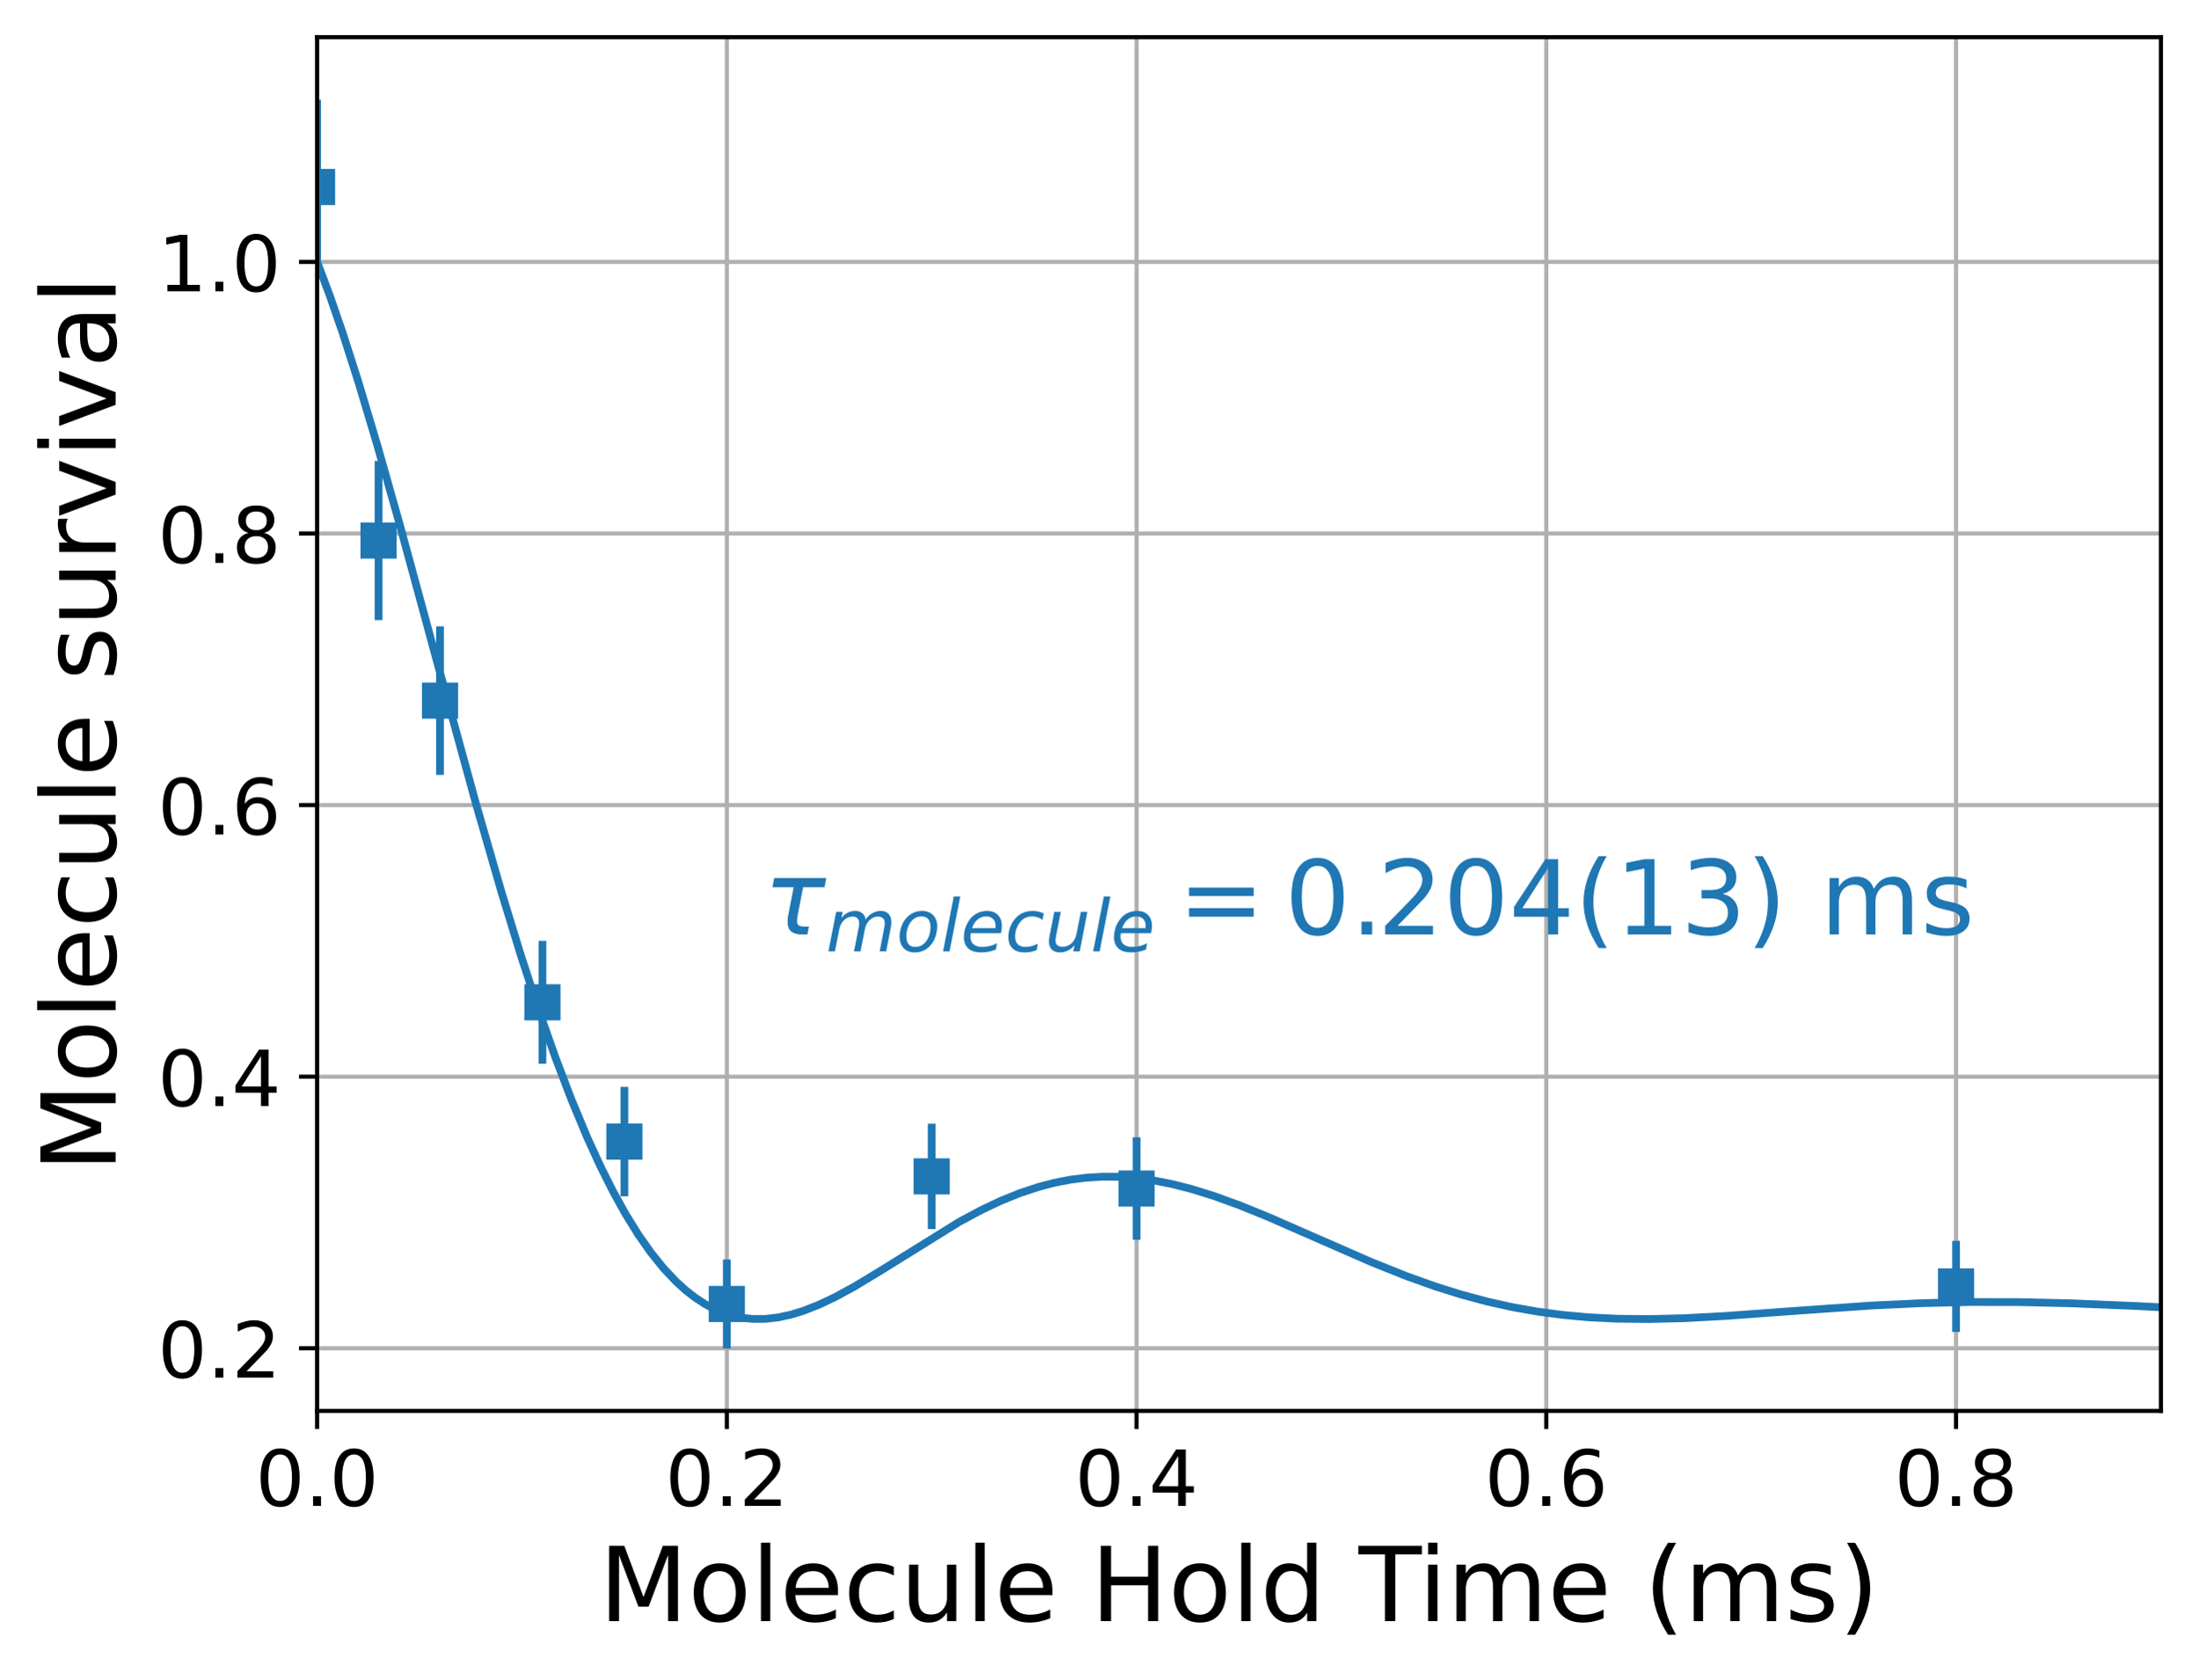
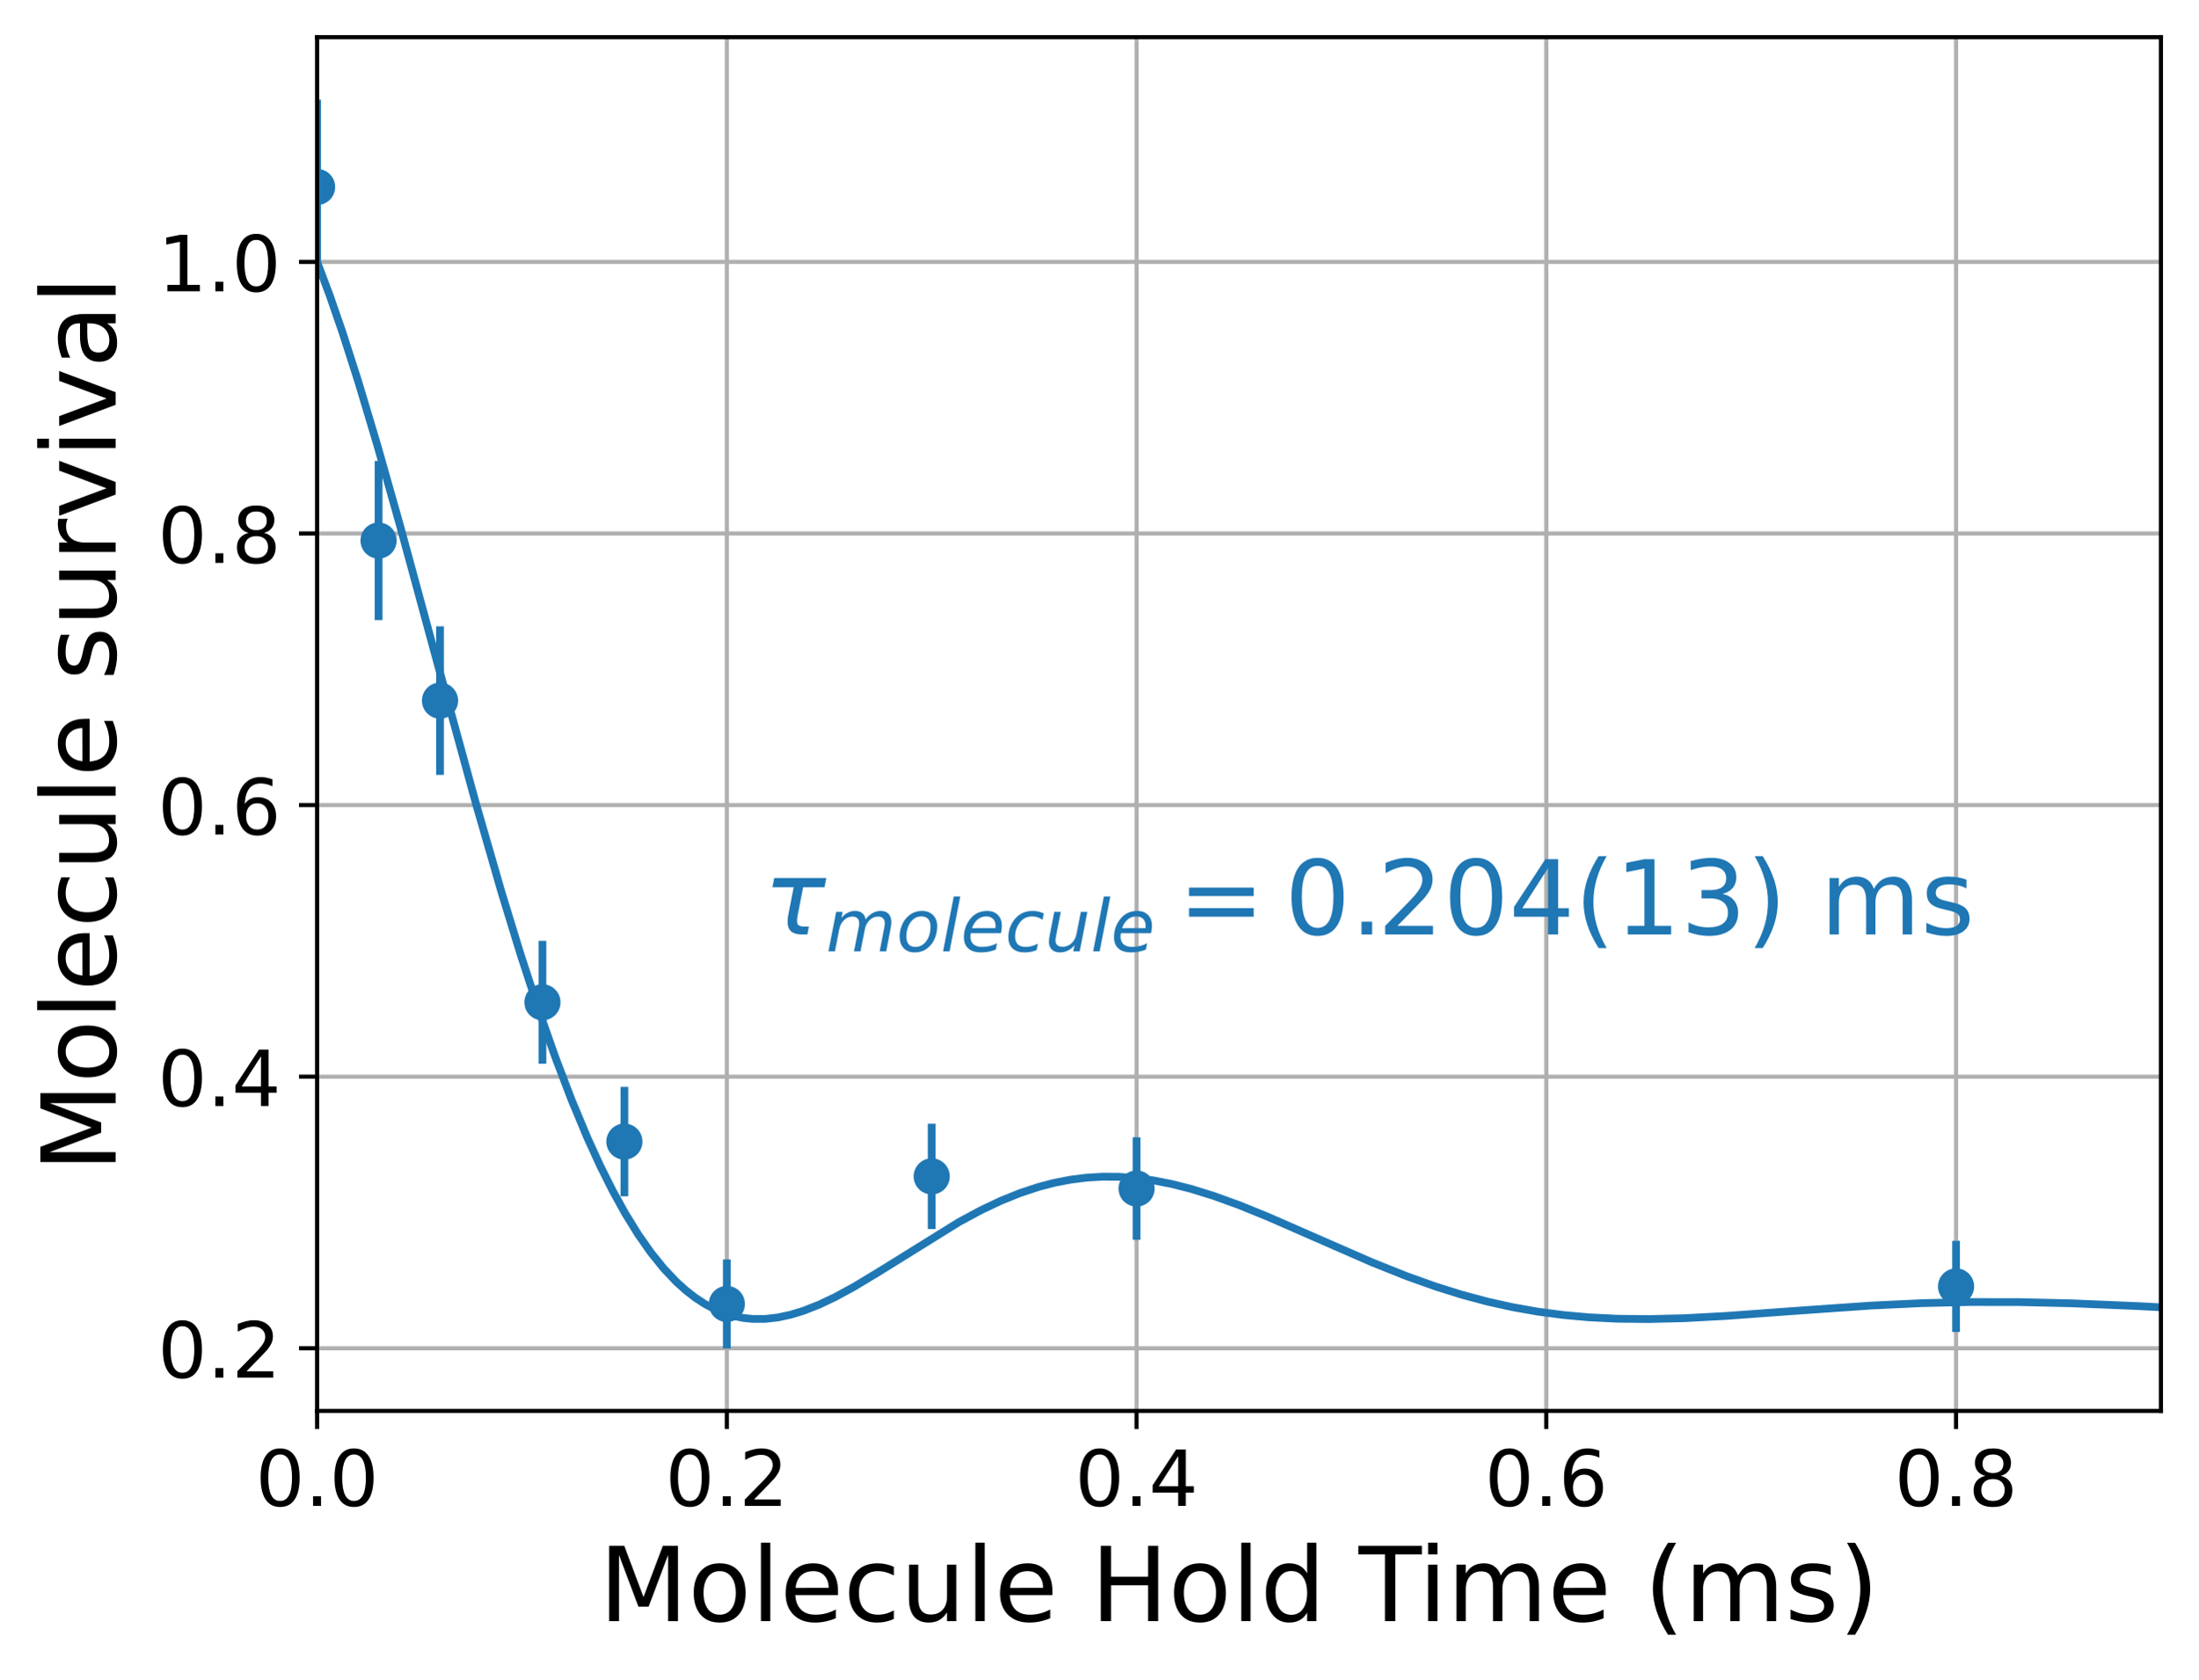
<svg xmlns="http://www.w3.org/2000/svg" xmlns:xlink="http://www.w3.org/1999/xlink" height="325.385pt" version="1.1" viewBox="0 0 425.731 325.385" width="425.731pt">
  <defs>
    <style type="text/css">*{stroke-linecap:butt;stroke-linejoin:round;}</style>
  </defs>
  <g id="figure_1">
    <g id="patch_1">
      <path d="M 0 325.385  L 425.731 325.385  L 425.731 0  L 0 0  z " style="fill:none;" />
    </g>
    <g id="axes_1">
      <g id="patch_2">
        <path d="M 61.411 273.312  L 418.531 273.312  L 418.531 7.2  L 61.411 7.2  z " style="fill:none;" />
      </g>
      <g id="matplotlib.axis_1">
        <g id="xtick_1">
          <g id="line2d_1">
            <path clip-path="url(#pee92595c7c)" d="M 61.411 273.312  L 61.411 7.2  " style="fill:none;stroke:#b0b0b0;stroke-linecap:square;stroke-width:0.8;" />
          </g>
          <g id="line2d_2">
            <defs>
              <path d="M 0 0  L 0 3.5  " id="m005f0a59be" style="stroke:#000000;stroke-width:0.8;" />
            </defs>
            <g>
              <use style="stroke:#000000;stroke-width:0.8;" x="61.411" xlink:href="#m005f0a59be" y="273.312" />
            </g>
          </g>
          <g id="text_1">
            <g transform="translate(49.48359 291.7097)scale(0.15 -0.15)">
              <defs>
                <path d="M 31.781 66.406  Q 24.172 66.406 20.328 58.906  Q 16.5 51.422 16.5 36.375  Q 16.5 21.391 20.328 13.891  Q 24.172 6.391 31.781 6.391  Q 39.453 6.391 43.281 13.891  Q 47.125 21.391 47.125 36.375  Q 47.125 51.422 43.281 58.906  Q 39.453 66.406 31.781 66.406  z M 31.781 74.219  Q 44.047 74.219 50.516 64.516  Q 56.984 54.828 56.984 36.375  Q 56.984 17.969 50.516 8.266  Q 44.047 -1.422 31.781 -1.422  Q 19.531 -1.422 13.062 8.266  Q 6.594 17.969 6.594 36.375  Q 6.594 54.828 13.062 64.516  Q 19.531 74.219 31.781 74.219  z " id="DejaVuSans-48" />
                <path d="M 10.688 12.406  L 21 12.406  L 21 0  L 10.688 0  z " id="DejaVuSans-46" />
              </defs>
              <use xlink:href="#DejaVuSans-48" />
              <use x="63.623" xlink:href="#DejaVuSans-46" />
              <use x="95.41" xlink:href="#DejaVuSans-48" />
            </g>
          </g>
        </g>
        <g id="xtick_2">
          <g id="line2d_3">
            <path clip-path="url(#pee92595c7c)" d="M 140.771 273.312  L 140.771 7.2  " style="fill:none;stroke:#b0b0b0;stroke-linecap:square;stroke-width:0.8;" />
          </g>
          <g id="line2d_4">
            <g>
              <use style="stroke:#000000;stroke-width:0.8;" x="140.771" xlink:href="#m005f0a59be" y="273.312" />
            </g>
          </g>
          <g id="text_2">
            <g transform="translate(128.8436 291.7097)scale(0.15 -0.15)">
              <defs>
                <path d="M 19.188 8.297  L 53.609 8.297  L 53.609 0  L 7.328 0  L 7.328 8.297  Q 12.938 14.109 22.625 23.891  Q 32.328 33.688 34.812 36.531  Q 39.547 41.844 41.422 45.531  Q 43.312 49.219 43.312 52.781  Q 43.312 58.594 39.234 62.25  Q 35.156 65.922 28.609 65.922  Q 23.969 65.922 18.812 64.312  Q 13.672 62.703 7.812 59.422  L 7.812 69.391  Q 13.766 71.781 18.938 73  Q 24.125 74.219 28.422 74.219  Q 39.75 74.219 46.484 68.547  Q 53.219 62.891 53.219 53.422  Q 53.219 48.922 51.531 44.891  Q 49.859 40.875 45.406 35.406  Q 44.188 33.984 37.641 27.219  Q 31.109 20.453 19.188 8.297  z " id="DejaVuSans-50" />
              </defs>
              <use xlink:href="#DejaVuSans-48" />
              <use x="63.623" xlink:href="#DejaVuSans-46" />
              <use x="95.41" xlink:href="#DejaVuSans-50" />
            </g>
          </g>
        </g>
        <g id="xtick_3">
          <g id="line2d_5">
            <path clip-path="url(#pee92595c7c)" d="M 220.131 273.312  L 220.131 7.2  " style="fill:none;stroke:#b0b0b0;stroke-linecap:square;stroke-width:0.8;" />
          </g>
          <g id="line2d_6">
            <g>
              <use style="stroke:#000000;stroke-width:0.8;" x="220.131" xlink:href="#m005f0a59be" y="273.312" />
            </g>
          </g>
          <g id="text_3">
            <g transform="translate(208.2036 291.7097)scale(0.15 -0.15)">
              <defs>
                <path d="M 37.797 64.312  L 12.891 25.391  L 37.797 25.391  z M 35.203 72.906  L 47.609 72.906  L 47.609 25.391  L 58.016 25.391  L 58.016 17.188  L 47.609 17.188  L 47.609 0  L 37.797 0  L 37.797 17.188  L 4.891 17.188  L 4.891 26.703  z " id="DejaVuSans-52" />
              </defs>
              <use xlink:href="#DejaVuSans-48" />
              <use x="63.623" xlink:href="#DejaVuSans-46" />
              <use x="95.41" xlink:href="#DejaVuSans-52" />
            </g>
          </g>
        </g>
        <g id="xtick_4">
          <g id="line2d_7">
            <path clip-path="url(#pee92595c7c)" d="M 299.491 273.312  L 299.491 7.2  " style="fill:none;stroke:#b0b0b0;stroke-linecap:square;stroke-width:0.8;" />
          </g>
          <g id="line2d_8">
            <g>
              <use style="stroke:#000000;stroke-width:0.8;" x="299.491" xlink:href="#m005f0a59be" y="273.312" />
            </g>
          </g>
          <g id="text_4">
            <g transform="translate(287.5636 291.7097)scale(0.15 -0.15)">
              <defs>
                <path d="M 33.016 40.375  Q 26.375 40.375 22.484 35.828  Q 18.609 31.297 18.609 23.391  Q 18.609 15.531 22.484 10.953  Q 26.375 6.391 33.016 6.391  Q 39.656 6.391 43.531 10.953  Q 47.406 15.531 47.406 23.391  Q 47.406 31.297 43.531 35.828  Q 39.656 40.375 33.016 40.375  z M 52.594 71.297  L 52.594 62.312  Q 48.875 64.062 45.094 64.984  Q 41.312 65.922 37.594 65.922  Q 27.828 65.922 22.672 59.328  Q 17.531 52.734 16.797 39.406  Q 19.672 43.656 24.016 45.922  Q 28.375 48.188 33.594 48.188  Q 44.578 48.188 50.953 41.516  Q 57.328 34.859 57.328 23.391  Q 57.328 12.156 50.688 5.359  Q 44.047 -1.422 33.016 -1.422  Q 20.359 -1.422 13.672 8.266  Q 6.984 17.969 6.984 36.375  Q 6.984 53.656 15.188 63.938  Q 23.391 74.219 37.203 74.219  Q 40.922 74.219 44.703 73.484  Q 48.484 72.75 52.594 71.297  z " id="DejaVuSans-54" />
              </defs>
              <use xlink:href="#DejaVuSans-48" />
              <use x="63.623" xlink:href="#DejaVuSans-46" />
              <use x="95.41" xlink:href="#DejaVuSans-54" />
            </g>
          </g>
        </g>
        <g id="xtick_5">
          <g id="line2d_9">
            <path clip-path="url(#pee92595c7c)" d="M 378.851 273.312  L 378.851 7.2  " style="fill:none;stroke:#b0b0b0;stroke-linecap:square;stroke-width:0.8;" />
          </g>
          <g id="line2d_10">
            <g>
              <use style="stroke:#000000;stroke-width:0.8;" x="378.851" xlink:href="#m005f0a59be" y="273.312" />
            </g>
          </g>
          <g id="text_5">
            <g transform="translate(366.9236 291.7097)scale(0.15 -0.15)">
              <defs>
                <path d="M 31.781 34.625  Q 24.75 34.625 20.719 30.859  Q 16.703 27.094 16.703 20.516  Q 16.703 13.922 20.719 10.156  Q 24.75 6.391 31.781 6.391  Q 38.812 6.391 42.859 10.172  Q 46.922 13.969 46.922 20.516  Q 46.922 27.094 42.891 30.859  Q 38.875 34.625 31.781 34.625  z M 21.922 38.812  Q 15.578 40.375 12.031 44.719  Q 8.5 49.078 8.5 55.328  Q 8.5 64.062 14.719 69.141  Q 20.953 74.219 31.781 74.219  Q 42.672 74.219 48.875 69.141  Q 55.078 64.062 55.078 55.328  Q 55.078 49.078 51.531 44.719  Q 48 40.375 41.703 38.812  Q 48.828 37.156 52.797 32.312  Q 56.781 27.484 56.781 20.516  Q 56.781 9.906 50.312 4.234  Q 43.844 -1.422 31.781 -1.422  Q 19.734 -1.422 13.25 4.234  Q 6.781 9.906 6.781 20.516  Q 6.781 27.484 10.781 32.312  Q 14.797 37.156 21.922 38.812  z M 18.312 54.391  Q 18.312 48.734 21.844 45.562  Q 25.391 42.391 31.781 42.391  Q 38.141 42.391 41.719 45.562  Q 45.312 48.734 45.312 54.391  Q 45.312 60.062 41.719 63.234  Q 38.141 66.406 31.781 66.406  Q 25.391 66.406 21.844 63.234  Q 18.312 60.062 18.312 54.391  z " id="DejaVuSans-56" />
              </defs>
              <use xlink:href="#DejaVuSans-48" />
              <use x="63.623" xlink:href="#DejaVuSans-46" />
              <use x="95.41" xlink:href="#DejaVuSans-56" />
            </g>
          </g>
        </g>
        <g id="text_6">
          <g transform="translate(116.0053 314.0261)scale(0.2 -0.2)">
            <defs>
              <path d="M 9.812 72.906  L 24.516 72.906  L 43.109 23.297  L 61.812 72.906  L 76.516 72.906  L 76.516 0  L 66.891 0  L 66.891 64.016  L 48.094 14.016  L 38.188 14.016  L 19.391 64.016  L 19.391 0  L 9.812 0  z " id="DejaVuSans-77" />
              <path d="M 30.609 48.391  Q 23.391 48.391 19.188 42.75  Q 14.984 37.109 14.984 27.297  Q 14.984 17.484 19.156 11.844  Q 23.344 6.203 30.609 6.203  Q 37.797 6.203 41.984 11.859  Q 46.188 17.531 46.188 27.297  Q 46.188 37.016 41.984 42.703  Q 37.797 48.391 30.609 48.391  z M 30.609 56  Q 42.328 56 49.016 48.375  Q 55.719 40.766 55.719 27.297  Q 55.719 13.875 49.016 6.219  Q 42.328 -1.422 30.609 -1.422  Q 18.844 -1.422 12.172 6.219  Q 5.516 13.875 5.516 27.297  Q 5.516 40.766 12.172 48.375  Q 18.844 56 30.609 56  z " id="DejaVuSans-111" />
              <path d="M 9.422 75.984  L 18.406 75.984  L 18.406 0  L 9.422 0  z " id="DejaVuSans-108" />
              <path d="M 56.203 29.594  L 56.203 25.203  L 14.891 25.203  Q 15.484 15.922 20.484 11.062  Q 25.484 6.203 34.422 6.203  Q 39.594 6.203 44.453 7.469  Q 49.312 8.734 54.109 11.281  L 54.109 2.781  Q 49.266 0.734 44.188 -0.344  Q 39.109 -1.422 33.891 -1.422  Q 20.797 -1.422 13.156 6.188  Q 5.516 13.812 5.516 26.812  Q 5.516 40.234 12.766 48.109  Q 20.016 56 32.328 56  Q 43.359 56 49.781 48.891  Q 56.203 41.797 56.203 29.594  z M 47.219 32.234  Q 47.125 39.594 43.094 43.984  Q 39.062 48.391 32.422 48.391  Q 24.906 48.391 20.391 44.141  Q 15.875 39.891 15.188 32.172  z " id="DejaVuSans-101" />
              <path d="M 48.781 52.594  L 48.781 44.188  Q 44.969 46.297 41.141 47.344  Q 37.312 48.391 33.406 48.391  Q 24.656 48.391 19.812 42.844  Q 14.984 37.312 14.984 27.297  Q 14.984 17.281 19.812 11.734  Q 24.656 6.203 33.406 6.203  Q 37.312 6.203 41.141 7.25  Q 44.969 8.297 48.781 10.406  L 48.781 2.094  Q 45.016 0.344 40.984 -0.531  Q 36.969 -1.422 32.422 -1.422  Q 20.062 -1.422 12.781 6.344  Q 5.516 14.109 5.516 27.297  Q 5.516 40.672 12.859 48.328  Q 20.219 56 33.016 56  Q 37.156 56 41.109 55.141  Q 45.062 54.297 48.781 52.594  z " id="DejaVuSans-99" />
              <path d="M 8.5 21.578  L 8.5 54.688  L 17.484 54.688  L 17.484 21.922  Q 17.484 14.156 20.5 10.266  Q 23.531 6.391 29.594 6.391  Q 36.859 6.391 41.078 11.031  Q 45.312 15.672 45.312 23.688  L 45.312 54.688  L 54.297 54.688  L 54.297 0  L 45.312 0  L 45.312 8.406  Q 42.047 3.422 37.719 1  Q 33.406 -1.422 27.688 -1.422  Q 18.266 -1.422 13.375 4.438  Q 8.5 10.297 8.5 21.578  z M 31.109 56  z " id="DejaVuSans-117" />
              <path id="DejaVuSans-32" />
              <path d="M 9.812 72.906  L 19.672 72.906  L 19.672 43.016  L 55.516 43.016  L 55.516 72.906  L 65.375 72.906  L 65.375 0  L 55.516 0  L 55.516 34.719  L 19.672 34.719  L 19.672 0  L 9.812 0  z " id="DejaVuSans-72" />
              <path d="M 45.406 46.391  L 45.406 75.984  L 54.391 75.984  L 54.391 0  L 45.406 0  L 45.406 8.203  Q 42.578 3.328 38.25 0.953  Q 33.938 -1.422 27.875 -1.422  Q 17.969 -1.422 11.734 6.484  Q 5.516 14.406 5.516 27.297  Q 5.516 40.188 11.734 48.094  Q 17.969 56 27.875 56  Q 33.938 56 38.25 53.625  Q 42.578 51.266 45.406 46.391  z M 14.797 27.297  Q 14.797 17.391 18.875 11.75  Q 22.953 6.109 30.078 6.109  Q 37.203 6.109 41.297 11.75  Q 45.406 17.391 45.406 27.297  Q 45.406 37.203 41.297 42.844  Q 37.203 48.484 30.078 48.484  Q 22.953 48.484 18.875 42.844  Q 14.797 37.203 14.797 27.297  z " id="DejaVuSans-100" />
              <path d="M -0.297 72.906  L 61.375 72.906  L 61.375 64.594  L 35.5 64.594  L 35.5 0  L 25.594 0  L 25.594 64.594  L -0.297 64.594  z " id="DejaVuSans-84" />
              <path d="M 9.422 54.688  L 18.406 54.688  L 18.406 0  L 9.422 0  z M 9.422 75.984  L 18.406 75.984  L 18.406 64.594  L 9.422 64.594  z " id="DejaVuSans-105" />
              <path d="M 52 44.188  Q 55.375 50.25 60.062 53.125  Q 64.75 56 71.094 56  Q 79.641 56 84.281 50.016  Q 88.922 44.047 88.922 33.016  L 88.922 0  L 79.891 0  L 79.891 32.719  Q 79.891 40.578 77.094 44.375  Q 74.312 48.188 68.609 48.188  Q 61.625 48.188 57.562 43.547  Q 53.516 38.922 53.516 30.906  L 53.516 0  L 44.484 0  L 44.484 32.719  Q 44.484 40.625 41.703 44.406  Q 38.922 48.188 33.109 48.188  Q 26.219 48.188 22.156 43.531  Q 18.109 38.875 18.109 30.906  L 18.109 0  L 9.078 0  L 9.078 54.688  L 18.109 54.688  L 18.109 46.188  Q 21.188 51.219 25.484 53.609  Q 29.781 56 35.688 56  Q 41.656 56 45.828 52.969  Q 50 49.953 52 44.188  z " id="DejaVuSans-109" />
              <path d="M 31 75.875  Q 24.469 64.656 21.281 53.656  Q 18.109 42.672 18.109 31.391  Q 18.109 20.125 21.312 9.062  Q 24.516 -2 31 -13.188  L 23.188 -13.188  Q 15.875 -1.703 12.234 9.375  Q 8.594 20.453 8.594 31.391  Q 8.594 42.281 12.203 53.312  Q 15.828 64.359 23.188 75.875  z " id="DejaVuSans-40" />
              <path d="M 44.281 53.078  L 44.281 44.578  Q 40.484 46.531 36.375 47.5  Q 32.281 48.484 27.875 48.484  Q 21.188 48.484 17.844 46.438  Q 14.5 44.391 14.5 40.281  Q 14.5 37.156 16.891 35.375  Q 19.281 33.594 26.516 31.984  L 29.594 31.297  Q 39.156 29.25 43.188 25.516  Q 47.219 21.781 47.219 15.094  Q 47.219 7.469 41.188 3.016  Q 35.156 -1.422 24.609 -1.422  Q 20.219 -1.422 15.453 -0.562  Q 10.688 0.297 5.422 2  L 5.422 11.281  Q 10.406 8.688 15.234 7.391  Q 20.062 6.109 24.812 6.109  Q 31.156 6.109 34.562 8.281  Q 37.984 10.453 37.984 14.406  Q 37.984 18.062 35.516 20.016  Q 33.062 21.969 24.703 23.781  L 21.578 24.516  Q 13.234 26.266 9.516 29.906  Q 5.812 33.547 5.812 39.891  Q 5.812 47.609 11.281 51.797  Q 16.75 56 26.812 56  Q 31.781 56 36.172 55.266  Q 40.578 54.547 44.281 53.078  z " id="DejaVuSans-115" />
              <path d="M 8.016 75.875  L 15.828 75.875  Q 23.141 64.359 26.781 53.312  Q 30.422 42.281 30.422 31.391  Q 30.422 20.453 26.781 9.375  Q 23.141 -1.703 15.828 -13.188  L 8.016 -13.188  Q 14.5 -2 17.703 9.062  Q 20.906 20.125 20.906 31.391  Q 20.906 42.672 17.703 53.656  Q 14.5 64.656 8.016 75.875  z " id="DejaVuSans-41" />
            </defs>
            <use xlink:href="#DejaVuSans-77" />
            <use x="86.279" xlink:href="#DejaVuSans-111" />
            <use x="147.461" xlink:href="#DejaVuSans-108" />
            <use x="175.244" xlink:href="#DejaVuSans-101" />
            <use x="236.768" xlink:href="#DejaVuSans-99" />
            <use x="291.748" xlink:href="#DejaVuSans-117" />
            <use x="355.127" xlink:href="#DejaVuSans-108" />
            <use x="382.91" xlink:href="#DejaVuSans-101" />
            <use x="444.434" xlink:href="#DejaVuSans-32" />
            <use x="476.221" xlink:href="#DejaVuSans-72" />
            <use x="551.416" xlink:href="#DejaVuSans-111" />
            <use x="612.598" xlink:href="#DejaVuSans-108" />
            <use x="640.381" xlink:href="#DejaVuSans-100" />
            <use x="703.857" xlink:href="#DejaVuSans-32" />
            <use x="735.645" xlink:href="#DejaVuSans-84" />
            <use x="793.604" xlink:href="#DejaVuSans-105" />
            <use x="821.387" xlink:href="#DejaVuSans-109" />
            <use x="918.799" xlink:href="#DejaVuSans-101" />
            <use x="980.322" xlink:href="#DejaVuSans-32" />
            <use x="1012.109" xlink:href="#DejaVuSans-40" />
            <use x="1051.123" xlink:href="#DejaVuSans-109" />
            <use x="1148.535" xlink:href="#DejaVuSans-115" />
            <use x="1200.635" xlink:href="#DejaVuSans-41" />
          </g>
        </g>
      </g>
      <g id="matplotlib.axis_2">
        <g id="ytick_1">
          <g id="line2d_11">
            <path clip-path="url(#pee92595c7c)" d="M 61.411 261.175  L 418.531 261.175  " style="fill:none;stroke:#b0b0b0;stroke-linecap:square;stroke-width:0.8;" />
          </g>
          <g id="line2d_12">
            <defs>
              <path d="M 0 0  L -3.5 0  " id="mc3ce260a5b" style="stroke:#000000;stroke-width:0.8;" />
            </defs>
            <g>
              <use style="stroke:#000000;stroke-width:0.8;" x="61.411" xlink:href="#mc3ce260a5b" y="261.175" />
            </g>
          </g>
          <g id="text_7">
            <g transform="translate(30.55625 266.8743)scale(0.15 -0.15)">
              <use xlink:href="#DejaVuSans-48" />
              <use x="63.623" xlink:href="#DejaVuSans-46" />
              <use x="95.41" xlink:href="#DejaVuSans-50" />
            </g>
          </g>
        </g>
        <g id="ytick_2">
          <g id="line2d_13">
            <path clip-path="url(#pee92595c7c)" d="M 61.411 208.564  L 418.531 208.564  " style="fill:none;stroke:#b0b0b0;stroke-linecap:square;stroke-width:0.8;" />
          </g>
          <g id="line2d_14">
            <g>
              <use style="stroke:#000000;stroke-width:0.8;" x="61.411" xlink:href="#mc3ce260a5b" y="208.564" />
            </g>
          </g>
          <g id="text_8">
            <g transform="translate(30.55625 214.2628)scale(0.15 -0.15)">
              <use xlink:href="#DejaVuSans-48" />
              <use x="63.623" xlink:href="#DejaVuSans-46" />
              <use x="95.41" xlink:href="#DejaVuSans-52" />
            </g>
          </g>
        </g>
        <g id="ytick_3">
          <g id="line2d_15">
            <path clip-path="url(#pee92595c7c)" d="M 61.411 155.952  L 418.531 155.952  " style="fill:none;stroke:#b0b0b0;stroke-linecap:square;stroke-width:0.8;" />
          </g>
          <g id="line2d_16">
            <g>
              <use style="stroke:#000000;stroke-width:0.8;" x="61.411" xlink:href="#mc3ce260a5b" y="155.952" />
            </g>
          </g>
          <g id="text_9">
            <g transform="translate(30.55625 161.6513)scale(0.15 -0.15)">
              <use xlink:href="#DejaVuSans-48" />
              <use x="63.623" xlink:href="#DejaVuSans-46" />
              <use x="95.41" xlink:href="#DejaVuSans-54" />
            </g>
          </g>
        </g>
        <g id="ytick_4">
          <g id="line2d_17">
            <path clip-path="url(#pee92595c7c)" d="M 61.411 103.341  L 418.531 103.341  " style="fill:none;stroke:#b0b0b0;stroke-linecap:square;stroke-width:0.8;" />
          </g>
          <g id="line2d_18">
            <g>
              <use style="stroke:#000000;stroke-width:0.8;" x="61.411" xlink:href="#mc3ce260a5b" y="103.341" />
            </g>
          </g>
          <g id="text_10">
            <g transform="translate(30.55625 109.0398)scale(0.15 -0.15)">
              <use xlink:href="#DejaVuSans-48" />
              <use x="63.623" xlink:href="#DejaVuSans-46" />
              <use x="95.41" xlink:href="#DejaVuSans-56" />
            </g>
          </g>
        </g>
        <g id="ytick_5">
          <g id="line2d_19">
            <path clip-path="url(#pee92595c7c)" d="M 61.411 50.729  L 418.531 50.729  " style="fill:none;stroke:#b0b0b0;stroke-linecap:square;stroke-width:0.8;" />
          </g>
          <g id="line2d_20">
            <g>
              <use style="stroke:#000000;stroke-width:0.8;" x="61.411" xlink:href="#mc3ce260a5b" y="50.729" />
            </g>
          </g>
          <g id="text_11">
            <g transform="translate(30.55625 56.42825)scale(0.15 -0.15)">
              <defs>
                <path d="M 12.406 8.297  L 28.516 8.297  L 28.516 63.922  L 10.984 60.406  L 10.984 69.391  L 28.422 72.906  L 38.281 72.906  L 38.281 8.297  L 54.391 8.297  L 54.391 0  L 12.406 0  z " id="DejaVuSans-49" />
              </defs>
              <use xlink:href="#DejaVuSans-49" />
              <use x="63.623" xlink:href="#DejaVuSans-46" />
              <use x="95.41" xlink:href="#DejaVuSans-48" />
            </g>
          </g>
        </g>
        <g id="text_12">
          <g transform="translate(22.39688 227.0591)rotate(-90)scale(0.2 -0.2)">
            <defs>
              <path d="M 41.109 46.297  Q 39.594 47.172 37.812 47.578  Q 36.031 48 33.891 48  Q 26.266 48 22.188 43.047  Q 18.109 38.094 18.109 28.812  L 18.109 0  L 9.078 0  L 9.078 54.688  L 18.109 54.688  L 18.109 46.188  Q 20.953 51.172 25.484 53.578  Q 30.031 56 36.531 56  Q 37.453 56 38.578 55.875  Q 39.703 55.766 41.062 55.516  z " id="DejaVuSans-114" />
              <path d="M 2.984 54.688  L 12.5 54.688  L 29.594 8.797  L 46.688 54.688  L 56.203 54.688  L 35.688 0  L 23.484 0  z " id="DejaVuSans-118" />
              <path d="M 34.281 27.484  Q 23.391 27.484 19.188 25  Q 14.984 22.516 14.984 16.5  Q 14.984 11.719 18.141 8.906  Q 21.297 6.109 26.703 6.109  Q 34.188 6.109 38.703 11.406  Q 43.219 16.703 43.219 25.484  L 43.219 27.484  z M 52.203 31.203  L 52.203 0  L 43.219 0  L 43.219 8.297  Q 40.141 3.328 35.547 0.953  Q 30.953 -1.422 24.312 -1.422  Q 15.922 -1.422 10.953 3.297  Q 6 8.016 6 15.922  Q 6 25.141 12.172 29.828  Q 18.359 34.516 30.609 34.516  L 43.219 34.516  L 43.219 35.406  Q 43.219 41.609 39.141 45  Q 35.062 48.391 27.688 48.391  Q 23 48.391 18.547 47.266  Q 14.109 46.141 10.016 43.891  L 10.016 52.203  Q 14.938 54.109 19.578 55.047  Q 24.219 56 28.609 56  Q 40.484 56 46.344 49.844  Q 52.203 43.703 52.203 31.203  z " id="DejaVuSans-97" />
            </defs>
            <use xlink:href="#DejaVuSans-77" />
            <use x="86.279" xlink:href="#DejaVuSans-111" />
            <use x="147.461" xlink:href="#DejaVuSans-108" />
            <use x="175.244" xlink:href="#DejaVuSans-101" />
            <use x="236.768" xlink:href="#DejaVuSans-99" />
            <use x="291.748" xlink:href="#DejaVuSans-117" />
            <use x="355.127" xlink:href="#DejaVuSans-108" />
            <use x="382.91" xlink:href="#DejaVuSans-101" />
            <use x="444.434" xlink:href="#DejaVuSans-32" />
            <use x="476.221" xlink:href="#DejaVuSans-115" />
            <use x="528.32" xlink:href="#DejaVuSans-117" />
            <use x="591.699" xlink:href="#DejaVuSans-114" />
            <use x="632.812" xlink:href="#DejaVuSans-118" />
            <use x="691.992" xlink:href="#DejaVuSans-105" />
            <use x="719.775" xlink:href="#DejaVuSans-118" />
            <use x="778.955" xlink:href="#DejaVuSans-97" />
            <use x="840.234" xlink:href="#DejaVuSans-108" />
          </g>
        </g>
      </g>
      <g id="LineCollection_1">
        <path clip-path="url(#pee92595c7c)" d="M 61.411 53.142  L 61.411 19.296  " style="fill:none;stroke:#1f77b4;stroke-width:1.5;" />
        <path clip-path="url(#pee92595c7c)" d="M 73.315 120.124  L 73.315 89.293  " style="fill:none;stroke:#1f77b4;stroke-width:1.5;" />
        <path clip-path="url(#pee92595c7c)" d="M 85.219 150.111  L 85.219 121.323  " style="fill:none;stroke:#1f77b4;stroke-width:1.5;" />
        <path clip-path="url(#pee92595c7c)" d="M 105.059 206.053  L 105.059 182.254  " style="fill:none;stroke:#1f77b4;stroke-width:1.5;" />
        <path clip-path="url(#pee92595c7c)" d="M 120.931 231.735  L 120.931 210.543  " style="fill:none;stroke:#1f77b4;stroke-width:1.5;" />
        <path clip-path="url(#pee92595c7c)" d="M 140.771 261.216  L 140.771 243.968  " style="fill:none;stroke:#1f77b4;stroke-width:1.5;" />
        <path clip-path="url(#pee92595c7c)" d="M 180.451 238.076  L 180.451 217.675  " style="fill:none;stroke:#1f77b4;stroke-width:1.5;" />
        <path clip-path="url(#pee92595c7c)" d="M 220.131 240.158  L 220.131 220.303  " style="fill:none;stroke:#1f77b4;stroke-width:1.5;" />
        <path clip-path="url(#pee92595c7c)" d="M 378.851 258.02  L 378.851 240.367  " style="fill:none;stroke:#1f77b4;stroke-width:1.5;" />
      </g>
      <g id="line2d_21">
        <path clip-path="url(#pee92595c7c)" d="M 61.411 50.729  L 63.874 57.278  L 66.336 64.403  L 69.414 74.006  L 73.108 86.363  L 77.418 101.612  L 84.806 128.781  L 92.194 155.723  L 97.119 172.794  L 100.813 184.86  L 104.507 196.149  L 107.585 204.888  L 110.663 212.969  L 113.742 220.355  L 116.204 225.746  L 118.667 230.67  L 121.13 235.123  L 123.592 239.104  L 126.055 242.619  L 128.517 245.675  L 130.98 248.283  L 132.827 249.953  L 134.674 251.387  L 136.521 252.591  L 138.368 253.574  L 140.215 254.346  L 142.062 254.915  L 143.909 255.292  L 145.756 255.487  L 148.218 255.484  L 150.681 255.203  L 153.144 254.673  L 155.606 253.92  L 158.685 252.709  L 161.763 251.247  L 165.457 249.236  L 170.382 246.26  L 185.773 236.7  L 190.083 234.386  L 193.777 232.637  L 197.471 231.139  L 201.165 229.914  L 204.243 229.114  L 207.321 228.518  L 210.4 228.128  L 213.478 227.942  L 216.556 227.956  L 219.634 228.161  L 223.328 228.645  L 227.022 229.37  L 230.716 230.311  L 235.026 231.646  L 239.951 233.429  L 245.492 235.676  L 254.111 239.451  L 265.809 244.565  L 272.581 247.265  L 278.122 249.238  L 283.047 250.78  L 287.972 252.104  L 292.897 253.203  L 297.823 254.075  L 302.748 254.728  L 307.673 255.174  L 313.214 255.451  L 319.371 255.516  L 326.143 255.35  L 334.146 254.924  L 347.075 253.974  L 362.467 252.896  L 372.317 252.432  L 381.552 252.218  L 390.787 252.224  L 401.253 252.464  L 414.182 253.009  L 426.731 253.667  L 426.731 253.667  " style="fill:none;stroke:#1f77b4;stroke-linecap:square;stroke-width:1.5;" />
      </g>
      <g id="line2d_22">
        <defs>
-           <path d="M -3 3  L 3 3  L 3 -3  L -3 -3  z " id="m9e0ac68bfd" style="stroke:#1f77b4;stroke-linejoin:miter;" />
+           <path d="M 0 3  C 0.796 3 1.559 2.684 2.121 2.121  C 2.684 1.559 3 0.796 3 0  C 3 -0.796 2.684 -1.559 2.121 -2.121  C 1.559 -2.684 0.796 -3 0 -3  C -0.796 -3 -1.559 -2.684 -2.121 -2.121  C -2.684 -1.559 -3 -0.796 -3 0  C -3 0.796 -2.684 1.559 -2.121 2.121  C -1.559 2.684 -0.796 3 0 3  z " id="mcb2457e3ba" style="stroke:#1f77b4;" />
        </defs>
        <g clip-path="url(#pee92595c7c)">
-           <use style="fill:#1f77b4;stroke:#1f77b4;stroke-linejoin:miter;" x="61.411" xlink:href="#m9e0ac68bfd" y="36.219" />
-           <use style="fill:#1f77b4;stroke:#1f77b4;stroke-linejoin:miter;" x="73.315" xlink:href="#m9e0ac68bfd" y="104.708" />
-           <use style="fill:#1f77b4;stroke:#1f77b4;stroke-linejoin:miter;" x="85.219" xlink:href="#m9e0ac68bfd" y="135.717" />
-           <use style="fill:#1f77b4;stroke:#1f77b4;stroke-linejoin:miter;" x="105.059" xlink:href="#m9e0ac68bfd" y="194.153" />
-           <use style="fill:#1f77b4;stroke:#1f77b4;stroke-linejoin:miter;" x="120.931" xlink:href="#m9e0ac68bfd" y="221.139" />
-           <use style="fill:#1f77b4;stroke:#1f77b4;stroke-linejoin:miter;" x="140.771" xlink:href="#m9e0ac68bfd" y="252.592" />
-           <use style="fill:#1f77b4;stroke:#1f77b4;stroke-linejoin:miter;" x="180.451" xlink:href="#m9e0ac68bfd" y="227.876" />
-           <use style="fill:#1f77b4;stroke:#1f77b4;stroke-linejoin:miter;" x="220.131" xlink:href="#m9e0ac68bfd" y="230.231" />
-           <use style="fill:#1f77b4;stroke:#1f77b4;stroke-linejoin:miter;" x="378.851" xlink:href="#m9e0ac68bfd" y="249.194" />
+           <use style="fill:#1f77b4;stroke:#1f77b4;" x="61.411" xlink:href="#mcb2457e3ba" y="36.219" />
+           <use style="fill:#1f77b4;stroke:#1f77b4;" x="73.315" xlink:href="#mcb2457e3ba" y="104.708" />
+           <use style="fill:#1f77b4;stroke:#1f77b4;" x="85.219" xlink:href="#mcb2457e3ba" y="135.717" />
+           <use style="fill:#1f77b4;stroke:#1f77b4;" x="105.059" xlink:href="#mcb2457e3ba" y="194.153" />
+           <use style="fill:#1f77b4;stroke:#1f77b4;" x="120.931" xlink:href="#mcb2457e3ba" y="221.139" />
+           <use style="fill:#1f77b4;stroke:#1f77b4;" x="140.771" xlink:href="#mcb2457e3ba" y="252.592" />
+           <use style="fill:#1f77b4;stroke:#1f77b4;" x="180.451" xlink:href="#mcb2457e3ba" y="227.876" />
+           <use style="fill:#1f77b4;stroke:#1f77b4;" x="220.131" xlink:href="#mcb2457e3ba" y="230.231" />
+           <use style="fill:#1f77b4;stroke:#1f77b4;" x="378.851" xlink:href="#mcb2457e3ba" y="249.194" />
        </g>
      </g>
      <g id="patch_3">
        <path d="M 61.411 273.312  L 61.411 7.2  " style="fill:none;stroke:#000000;stroke-linecap:square;stroke-linejoin:miter;stroke-width:0.8;" />
      </g>
      <g id="patch_4">
        <path d="M 418.531 273.312  L 418.531 7.2  " style="fill:none;stroke:#000000;stroke-linecap:square;stroke-linejoin:miter;stroke-width:0.8;" />
      </g>
      <g id="patch_5">
        <path d="M 61.411 273.312  L 418.531 273.312  " style="fill:none;stroke:#000000;stroke-linecap:square;stroke-linejoin:miter;stroke-width:0.8;" />
      </g>
      <g id="patch_6">
        <path d="M 61.411 7.2  L 418.531 7.2  " style="fill:none;stroke:#000000;stroke-linecap:square;stroke-linejoin:miter;stroke-width:0.8;" />
      </g>
      <g id="text_13">
        <g style="fill:#1f77b4;" transform="translate(147.9133 181.0381)scale(0.2 -0.2)">
          <defs>
            <path d="M 32.859 9.969  Q 34.188 7.625 39.453 7.625  L 43.75 7.625  L 42.281 0  L 36.922 0  Q 28.125 0 25 4.688  Q 21.922 9.469 23.969 19.828  L 29 45.703  L 8.453 45.703  L 10.203 54.688  L 60.641 54.688  L 58.891 45.703  L 38.188 45.703  L 33.016 19.281  Q 31.641 12.203 32.859 9.969  z " id="DejaVuSans-Oblique-964" />
            <path d="M 89.797 33.016  L 83.406 0  L 74.422 0  L 80.719 32.719  Q 81.109 34.812 81.297 36.328  Q 81.5 37.844 81.5 38.922  Q 81.5 43.312 79.047 45.75  Q 76.609 48.188 72.219 48.188  Q 65.672 48.188 60.547 43.281  Q 55.422 38.375 53.906 30.516  L 47.906 0  L 38.922 0  L 45.312 32.719  Q 45.703 34.516 45.891 36.047  Q 46.094 37.594 46.094 38.812  Q 46.094 43.266 43.656 45.719  Q 41.219 48.188 36.922 48.188  Q 30.281 48.188 25.141 43.281  Q 20.016 38.375 18.5 30.516  L 12.5 0  L 3.516 0  L 14.203 54.688  L 23.188 54.688  L 21.484 46.188  Q 25.141 50.984 30.047 53.484  Q 34.969 56 40.578 56  Q 46.531 56 50.359 52.875  Q 54.203 49.75 54.984 44.188  Q 59.078 49.953 64.469 52.969  Q 69.875 56 75.875 56  Q 82.906 56 86.734 51.953  Q 90.578 47.906 90.578 40.484  Q 90.578 38.875 90.375 36.938  Q 90.188 35.016 89.797 33.016  z " id="DejaVuSans-Oblique-109" />
            <path d="M 25.391 -1.422  Q 15.766 -1.422 10.172 4.516  Q 4.594 10.453 4.594 20.703  Q 4.594 26.656 6.516 32.828  Q 8.453 39.016 11.531 43.219  Q 16.359 49.75 22.312 52.875  Q 28.266 56 35.797 56  Q 45.125 56 50.859 50.188  Q 56.594 44.391 56.594 35.016  Q 56.594 28.516 54.688 22.062  Q 52.781 15.625 49.703 11.375  Q 44.922 4.828 38.969 1.703  Q 33.016 -1.422 25.391 -1.422  z M 13.922 21  Q 13.922 13.578 17.016 9.891  Q 20.125 6.203 26.422 6.203  Q 35.453 6.203 41.375 14.078  Q 47.312 21.969 47.312 34.078  Q 47.312 41.156 44.141 44.766  Q 40.969 48.391 34.812 48.391  Q 29.734 48.391 25.781 46.016  Q 21.828 43.656 18.703 38.812  Q 16.406 35.203 15.156 30.562  Q 13.922 25.922 13.922 21  z " id="DejaVuSans-Oblique-111" />
            <path d="M 18.312 75.984  L 27.297 75.984  L 12.5 0  L 3.516 0  z " id="DejaVuSans-Oblique-108" />
            <path d="M 48.094 32.234  Q 48.25 33.016 48.312 33.844  Q 48.391 34.672 48.391 35.5  Q 48.391 41.453 44.891 44.922  Q 41.406 48.391 35.406 48.391  Q 28.719 48.391 23.578 44.156  Q 18.453 39.938 15.828 32.172  z M 55.906 25.203  L 14.109 25.203  Q 13.812 23.344 13.719 22.266  Q 13.625 21.188 13.625 20.406  Q 13.625 13.625 17.797 9.906  Q 21.969 6.203 29.594 6.203  Q 35.453 6.203 40.672 7.516  Q 45.906 8.844 50.391 11.375  L 48.688 2.484  Q 43.844 0.531 38.688 -0.438  Q 33.547 -1.422 28.219 -1.422  Q 16.844 -1.422 10.719 4.016  Q 4.594 9.469 4.594 19.484  Q 4.594 28.031 7.641 35.375  Q 10.688 42.719 16.609 48.484  Q 20.406 52.094 25.656 54.047  Q 30.906 56 36.812 56  Q 46.094 56 51.578 50.438  Q 57.078 44.875 57.078 35.5  Q 57.078 33.25 56.781 30.688  Q 56.5 28.125 55.906 25.203  z " id="DejaVuSans-Oblique-101" />
            <path d="M 53.609 52.594  L 51.812 43.703  Q 48.578 46.047 44.938 47.219  Q 41.312 48.391 37.406 48.391  Q 33.109 48.391 29.219 46.875  Q 25.344 45.359 22.703 42.578  Q 18.5 38.328 16.203 32.609  Q 13.922 26.906 13.922 20.797  Q 13.922 13.422 17.609 9.812  Q 21.297 6.203 28.812 6.203  Q 32.516 6.203 36.688 7.328  Q 40.875 8.453 45.406 10.688  L 43.703 1.812  Q 39.797 0.203 35.672 -0.609  Q 31.547 -1.422 27.203 -1.422  Q 16.312 -1.422 10.453 4.016  Q 4.594 9.469 4.594 19.578  Q 4.594 28.078 7.641 35.234  Q 10.688 42.391 16.703 48.094  Q 20.797 52 26.312 54  Q 31.844 56 38.375 56  Q 42.188 56 45.938 55.141  Q 49.703 54.297 53.609 52.594  z " id="DejaVuSans-Oblique-99" />
            <path d="M 6.688 21.688  L 13.094 54.688  L 22.125 54.688  L 15.719 22.016  Q 15.234 19.625 15.016 17.922  Q 14.797 16.219 14.797 15.094  Q 14.797 10.938 17.328 8.656  Q 19.875 6.391 24.516 6.391  Q 31.734 6.391 37 11.266  Q 42.281 16.156 43.891 24.422  L 49.906 54.688  L 58.891 54.688  L 48.297 0  L 39.312 0  L 41.109 8.594  Q 37.312 3.812 32.062 1.188  Q 26.812 -1.422 20.906 -1.422  Q 13.719 -1.422 9.719 2.516  Q 5.719 6.453 5.719 13.484  Q 5.719 14.938 5.953 17.141  Q 6.203 19.344 6.688 21.688  z " id="DejaVuSans-Oblique-117" />
            <path d="M 10.594 45.406  L 73.188 45.406  L 73.188 37.203  L 10.594 37.203  z M 10.594 25.484  L 73.188 25.484  L 73.188 17.188  L 10.594 17.188  z " id="DejaVuSans-61" />
            <path d="M 40.578 39.312  Q 47.656 37.797 51.625 33  Q 55.609 28.219 55.609 21.188  Q 55.609 10.406 48.188 4.484  Q 40.766 -1.422 27.094 -1.422  Q 22.516 -1.422 17.656 -0.516  Q 12.797 0.391 7.625 2.203  L 7.625 11.719  Q 11.719 9.328 16.594 8.109  Q 21.484 6.891 26.812 6.891  Q 36.078 6.891 40.938 10.547  Q 45.797 14.203 45.797 21.188  Q 45.797 27.641 41.281 31.266  Q 36.766 34.906 28.719 34.906  L 20.219 34.906  L 20.219 43.016  L 29.109 43.016  Q 36.375 43.016 40.234 45.922  Q 44.094 48.828 44.094 54.297  Q 44.094 59.906 40.109 62.906  Q 36.141 65.922 28.719 65.922  Q 24.656 65.922 20.016 65.031  Q 15.375 64.156 9.812 62.312  L 9.812 71.094  Q 15.438 72.656 20.344 73.438  Q 25.25 74.219 29.594 74.219  Q 40.828 74.219 47.359 69.109  Q 53.906 64.016 53.906 55.328  Q 53.906 49.266 50.438 45.094  Q 46.969 40.922 40.578 39.312  z " id="DejaVuSans-51" />
          </defs>
          <use transform="translate(0 0.125)" xlink:href="#DejaVuSans-Oblique-964" />
          <use transform="translate(60.20508 -16.28125)scale(0.7)" xlink:href="#DejaVuSans-Oblique-109" />
          <use transform="translate(128.3936 -16.28125)scale(0.7)" xlink:href="#DejaVuSans-Oblique-111" />
          <use transform="translate(171.2207 -16.28125)scale(0.7)" xlink:href="#DejaVuSans-Oblique-108" />
          <use transform="translate(190.6689 -16.28125)scale(0.7)" xlink:href="#DejaVuSans-Oblique-101" />
          <use transform="translate(233.7354 -16.28125)scale(0.7)" xlink:href="#DejaVuSans-Oblique-99" />
          <use transform="translate(272.2217 -16.28125)scale(0.7)" xlink:href="#DejaVuSans-Oblique-117" />
          <use transform="translate(316.5869 -16.28125)scale(0.7)" xlink:href="#DejaVuSans-Oblique-108" />
          <use transform="translate(336.0352 -16.28125)scale(0.7)" xlink:href="#DejaVuSans-Oblique-101" />
          <use transform="translate(401.3184 0.125)" xlink:href="#DejaVuSans-61" />
          <use transform="translate(504.5898 0.125)" xlink:href="#DejaVuSans-48" />
          <use transform="translate(568.2129 0.125)" xlink:href="#DejaVuSans-46" />
          <use transform="translate(594.5 0.125)" xlink:href="#DejaVuSans-50" />
          <use transform="translate(658.123 0.125)" xlink:href="#DejaVuSans-48" />
          <use transform="translate(721.7461 0.125)" xlink:href="#DejaVuSans-52" />
          <use transform="translate(785.3691 0.125)" xlink:href="#DejaVuSans-40" />
          <use transform="translate(824.3828 0.125)" xlink:href="#DejaVuSans-49" />
          <use transform="translate(888.0059 0.125)" xlink:href="#DejaVuSans-51" />
          <use transform="translate(951.6289 0.125)" xlink:href="#DejaVuSans-41" />
          <use transform="translate(1023.113 0.125)" xlink:href="#DejaVuSans-109" />
          <use transform="translate(1120.525 0.125)" xlink:href="#DejaVuSans-115" />
        </g>
      </g>
    </g>
  </g>
  <defs>
    <clipPath id="pee92595c7c">
      <rect height="266.112" width="357.12" x="61.411" y="7.2" />
    </clipPath>
  </defs>
</svg>
